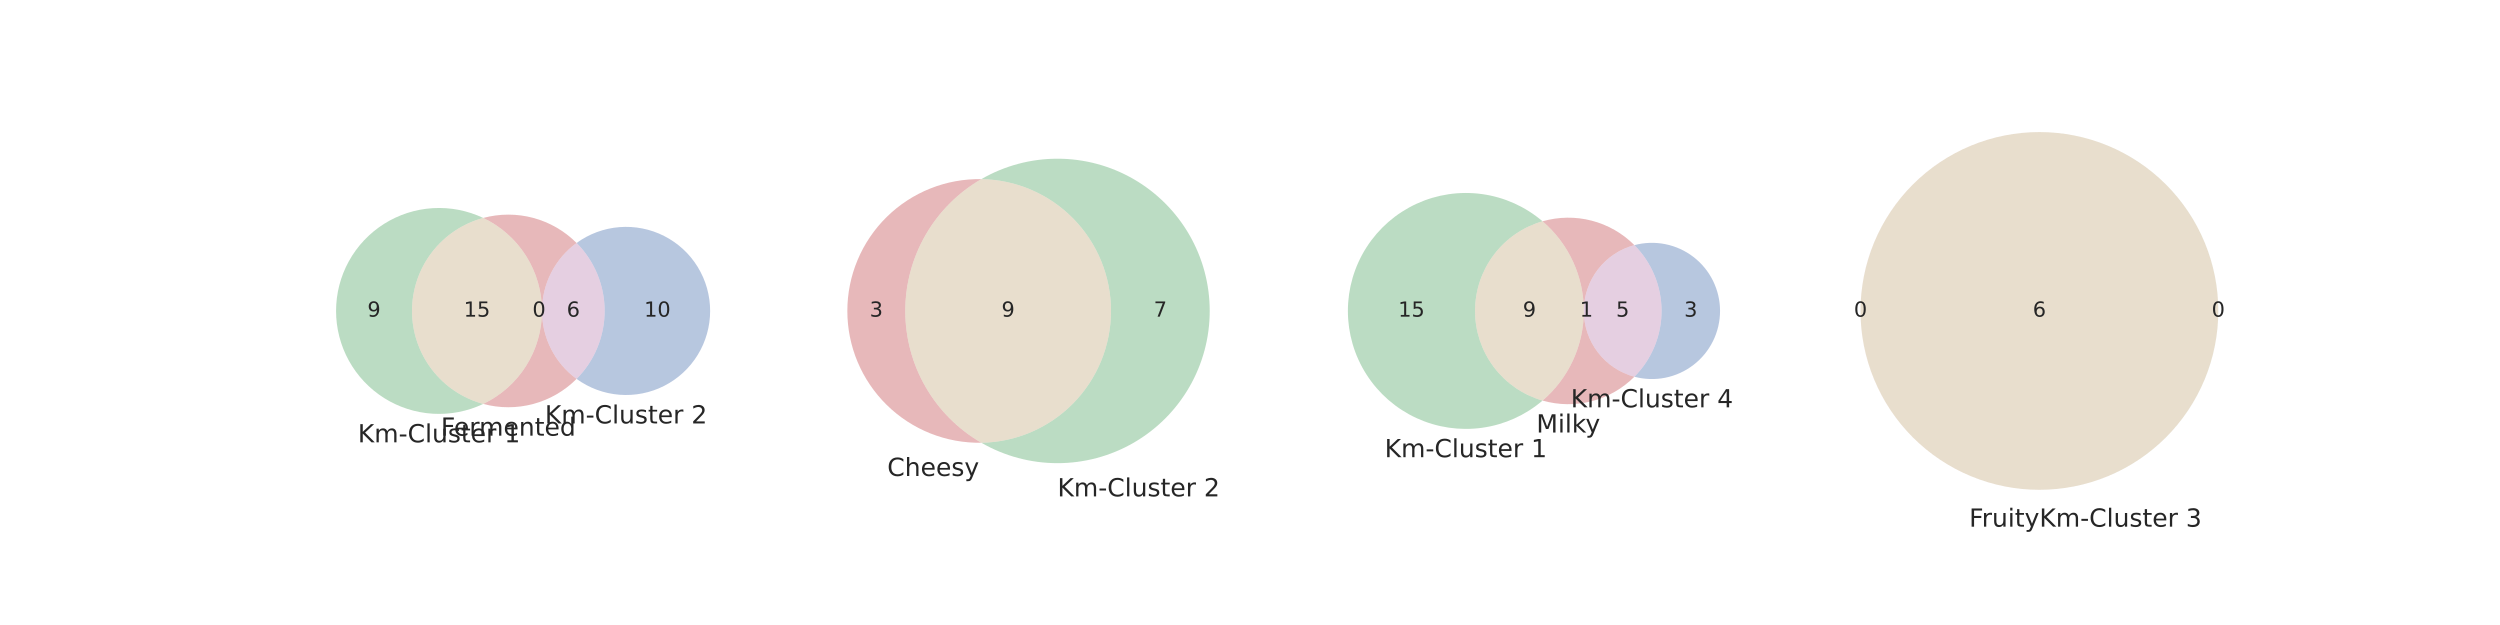
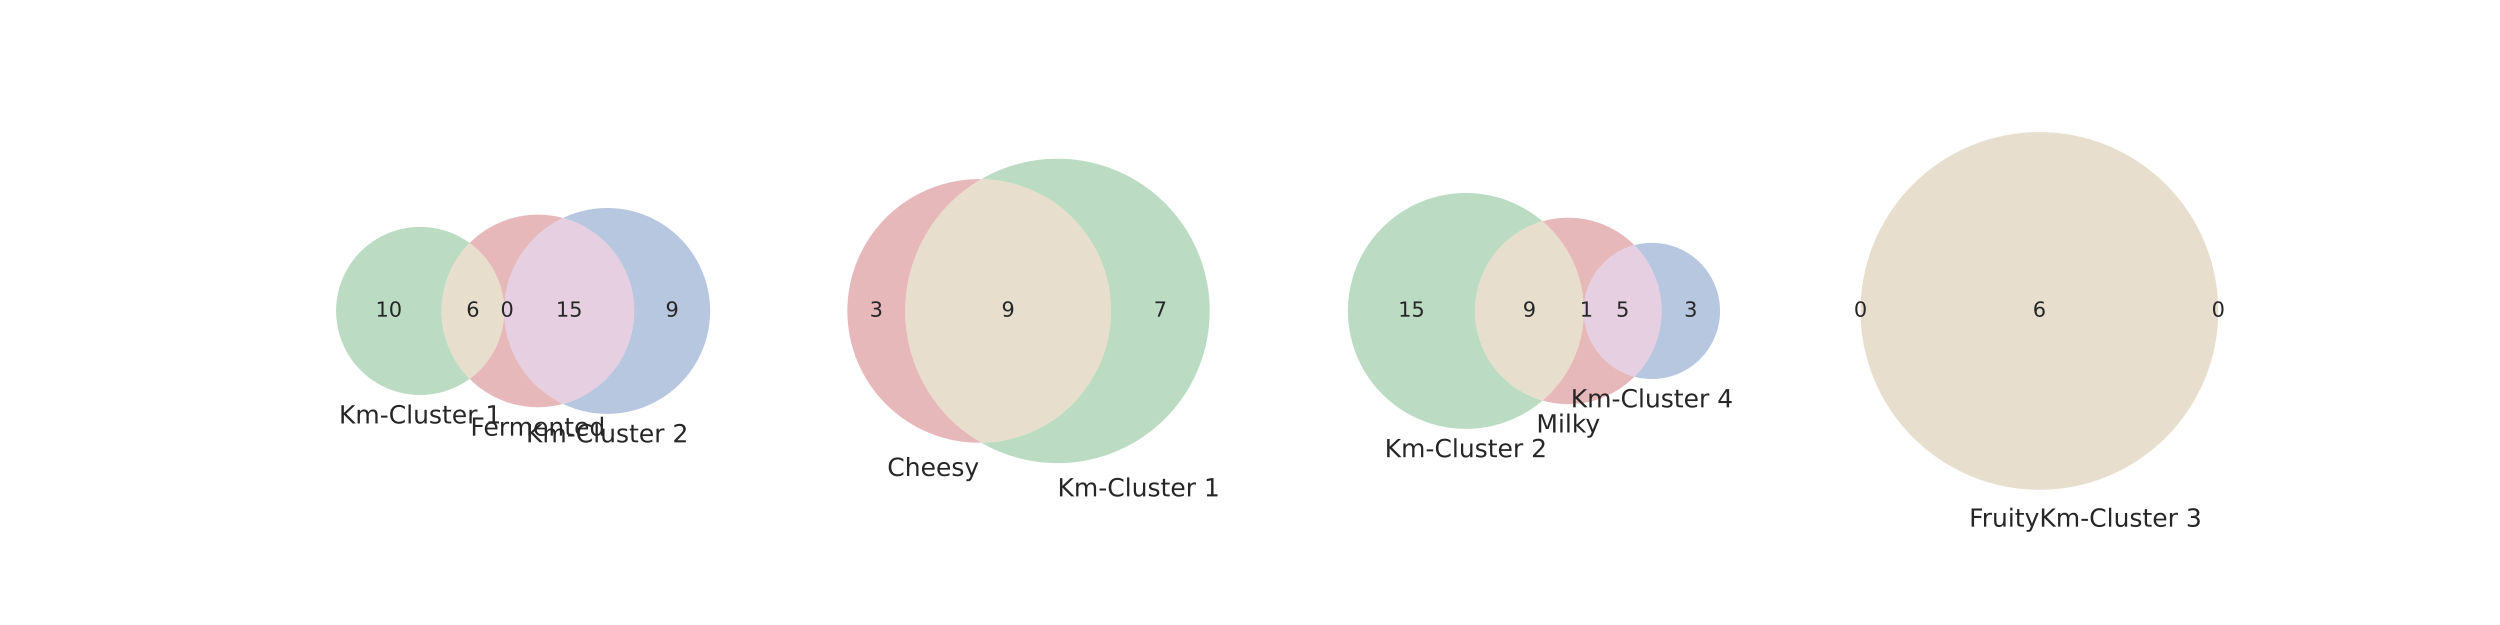
<svg xmlns="http://www.w3.org/2000/svg" xmlns:xlink="http://www.w3.org/1999/xlink" width="1440pt" height="360pt" viewBox="0 0 1440 360" version="1.1">
  <defs>
    <style type="text/css">*{stroke-linejoin: round; stroke-linecap: butt}</style>
  </defs>
  <g id="figure_1">
    <g id="patch_1">
      <path d="M 0 360  L 1440 360  L 1440 0  L 0 0  z " style="fill: #ffffff" />
    </g>
    <g id="axes_1">
      <g id="patch_2">
-         <path d="M 278.345 232.662  C 287.782 235.208 297.725 235.216 307.166 232.684  C 316.606 230.153 325.212 225.171 332.108 218.246  C 325.938 213.753 320.917 207.864 317.455 201.061  C 313.994 194.259 312.189 186.733 312.189 179.1  C 312.189 171.467 313.994 163.941 317.455 157.139  C 320.917 150.336 325.938 144.447 332.108 139.954  C 325.212 133.029 316.606 128.047 307.166 125.516  C 297.725 122.984 287.782 122.992 278.345 125.538  C 288.472 130.353 297.028 137.942 303.017 147.422  C 309.006 156.901 312.186 167.887 312.186 179.1  C 312.186 190.313 309.006 201.299 303.017 210.778  C 297.028 220.258 288.472 227.847 278.345 232.662  " clip-path="url(#p1f79f9b7d7)" style="fill: #c44e52; opacity: 0.4" />
+         <path d="M 270.5 218.246  C 277.397 225.171 286.003 230.153 295.443 232.684  C 304.883 235.216 314.827 235.208 324.263 232.662  C 314.137 227.847 305.581 220.258 299.592 210.778  C 293.602 201.299 290.423 190.313 290.423 179.1  C 290.423 167.887 293.602 156.901 299.592 147.422  C 305.581 137.942 314.137 130.353 324.263 125.538  C 314.827 122.992 304.883 122.984 295.443 125.516  C 286.003 128.047 277.397 133.029 270.5 139.954  C 276.671 144.447 281.692 150.336 285.154 157.139  C 288.615 163.941 290.42 171.467 290.42 179.1  C 290.42 186.733 288.615 194.259 285.154 201.061  C 281.692 207.864 276.671 213.753 270.5 218.246  " clip-path="url(#p2f195c9e54)" style="fill: #c44e52; opacity: 0.4" />
      </g>
      <g id="patch_3">
-         <path d="M 278.345 232.662  C 266.573 229.485 256.17 222.514 248.755 212.834  C 241.341 203.153 237.321 191.294 237.321 179.1  C 237.321 166.906 241.341 155.047 248.755 145.366  C 256.17 135.686 266.573 128.715 278.345 125.538  C 269.306 121.241 259.324 119.3 249.332 119.899  C 239.341 120.497 229.662 123.615 221.2 128.961  C 212.739 134.308 205.766 141.71 200.936 150.476  C 196.105 159.243 193.571 169.091 193.571 179.1  C 193.571 189.109 196.105 198.957 200.936 207.724  C 205.766 216.49 212.739 223.892 221.2 229.239  C 229.662 234.585 239.341 237.703 249.332 238.301  C 259.324 238.9 269.306 236.959 278.345 232.662  " clip-path="url(#p1f79f9b7d7)" style="fill: #55a868; opacity: 0.4" />
+         <path d="M 270.5 218.246  C 260.151 207.853 254.334 193.768 254.334 179.1  C 254.334 164.432 260.151 150.347 270.5 139.954  C 263.278 134.695 254.739 131.536 245.833 130.828  C 236.927 130.12 227.997 131.89 220.034 135.942  C 212.072 139.994 205.384 146.171 200.713 153.787  C 196.043 161.404 193.571 170.166 193.571 179.1  C 193.571 188.034 196.043 196.796 200.713 204.413  C 205.384 212.029 212.072 218.206 220.034 222.258  C 227.997 226.31 236.927 228.08 245.833 227.372  C 254.739 226.664 263.278 223.505 270.5 218.246  " clip-path="url(#p2f195c9e54)" style="fill: #55a868; opacity: 0.4" />
      </g>
      <g id="patch_4">
-         <path d="M 278.345 125.538  C 266.573 128.715 256.17 135.686 248.755 145.366  C 241.341 155.047 237.321 166.906 237.321 179.1  C 237.321 191.294 241.341 203.153 248.755 212.834  C 256.17 222.514 266.573 229.485 278.345 232.662  C 288.472 227.847 297.028 220.258 303.017 210.778  C 309.006 201.299 312.186 190.313 312.186 179.1  C 312.186 167.887 309.006 156.901 303.017 147.422  C 297.028 137.942 288.472 130.353 278.345 125.538  " clip-path="url(#p1f79f9b7d7)" style="fill: #c5ac82; opacity: 0.4" />
+         <path d="M 270.5 139.954  C 260.151 150.347 254.334 164.432 254.334 179.1  C 254.334 193.768 260.151 207.853 270.5 218.246  C 276.671 213.753 281.692 207.864 285.154 201.061  C 288.615 194.259 290.42 186.733 290.42 179.1  C 290.42 171.467 288.615 163.941 285.154 157.139  C 281.692 150.336 276.671 144.447 270.5 139.954  " clip-path="url(#p2f195c9e54)" style="fill: #c5ac82; opacity: 0.4" />
      </g>
      <g id="patch_5">
-         <path d="M 332.108 139.954  C 342.458 150.347 348.275 164.432 348.275 179.1  C 348.275 193.768 342.458 207.853 332.108 218.246  C 339.331 223.505 347.869 226.664 356.775 227.372  C 365.681 228.08 374.612 226.31 382.575 222.258  C 390.537 218.206 397.225 212.029 401.895 204.413  C 406.565 196.796 409.038 188.034 409.038 179.1  C 409.038 170.166 406.565 161.404 401.895 153.787  C 397.225 146.171 390.537 139.994 382.575 135.942  C 374.612 131.89 365.681 130.12 356.775 130.828  C 347.869 131.536 339.331 134.695 332.108 139.954  " clip-path="url(#p1f79f9b7d7)" style="fill: #4c72b0; opacity: 0.4" />
+         <path d="M 324.263 125.538  C 336.036 128.715 346.439 135.686 353.853 145.366  C 361.268 155.047 365.288 166.906 365.288 179.1  C 365.288 191.294 361.268 203.153 353.853 212.834  C 346.439 222.514 336.036 229.485 324.263 232.662  C 333.303 236.959 343.285 238.9 353.276 238.301  C 363.268 237.703 372.947 234.585 381.408 229.239  C 389.87 223.892 396.842 216.49 401.673 207.724  C 406.504 198.957 409.038 189.109 409.038 179.1  C 409.038 169.091 406.504 159.243 401.673 150.476  C 396.842 141.71 389.87 134.308 381.408 128.961  C 372.947 123.615 363.268 120.497 353.276 119.899  C 343.285 119.3 333.303 121.241 324.263 125.538  " clip-path="url(#p2f195c9e54)" style="fill: #4c72b0; opacity: 0.4" />
      </g>
      <g id="patch_6">
-         <path d="M 332.108 218.246  C 342.458 207.853 348.275 193.768 348.275 179.1  C 348.275 164.432 342.458 150.347 332.108 139.954  C 325.938 144.447 320.917 150.336 317.455 157.139  C 313.994 163.941 312.189 171.467 312.189 179.1  C 312.189 186.733 313.994 194.259 317.455 201.061  C 320.917 207.864 325.938 213.753 332.108 218.246  " clip-path="url(#p1f79f9b7d7)" style="fill: #be86b5; opacity: 0.4" />
+         <path d="M 324.263 232.662  C 336.036 229.485 346.439 222.514 353.853 212.834  C 361.268 203.153 365.288 191.294 365.288 179.1  C 365.288 166.906 361.268 155.047 353.853 145.366  C 346.439 135.686 336.036 128.715 324.263 125.538  C 314.137 130.353 305.581 137.942 299.592 147.422  C 293.602 156.901 290.423 167.887 290.423 179.1  C 290.423 190.313 293.602 201.299 299.592 210.778  C 305.581 220.258 314.137 227.847 324.263 232.662  " clip-path="url(#p2f195c9e54)" style="fill: #be86b5; opacity: 0.4" />
      </g>
      <g id="text_1">
-         <g style="fill: #262626" transform="translate(306.6779 182.4112)scale(0.12 -0.12)">
+         <g style="fill: #262626" transform="translate(288.2958 182.4112)scale(0.12 -0.12)">
          <defs>
            <path id="DejaVuSans-30" d="M 2034 4250  Q 1547 4250 1301 3770  Q 1056 3291 1056 2328  Q 1056 1369 1301 889  Q 1547 409 2034 409  Q 2525 409 2770 889  Q 3016 1369 3016 2328  Q 3016 3291 2770 3770  Q 2525 4250 2034 4250  z M 2034 4750  Q 2819 4750 3233 4129  Q 3647 3509 3647 2328  Q 3647 1150 3233 529  Q 2819 -91 2034 -91  Q 1250 -91 836 529  Q 422 1150 422 2328  Q 422 3509 836 4129  Q 1250 4750 2034 4750  z " transform="scale(0.015625)" />
          </defs>
          <use xlink:href="#DejaVuSans-30" />
        </g>
      </g>
      <g id="text_2">
-         <g style="fill: #262626" transform="translate(211.6283 182.4112)scale(0.12 -0.12)">
+         <g style="fill: #262626" transform="translate(216.3173 182.4112)scale(0.12 -0.12)">
+           <defs>
+             <path id="DejaVuSans-31" d="M 794 531  L 1825 531  L 1825 4091  L 703 3866  L 703 4441  L 1819 4666  L 2450 4666  L 2450 531  L 3481 531  L 3481 0  L 794 0  L 794 531  z " transform="scale(0.015625)" />
+           </defs>
+           <use xlink:href="#DejaVuSans-31" />
+           <use xlink:href="#DejaVuSans-30" x="63.623" />
+         </g>
+       </g>
+       <g id="text_3">
+         <g style="fill: #262626" transform="translate(268.5592 182.4112)scale(0.12 -0.12)">
+           <defs>
+             <path id="DejaVuSans-36" d="M 2113 2584  Q 1688 2584 1439 2293  Q 1191 2003 1191 1497  Q 1191 994 1439 701  Q 1688 409 2113 409  Q 2538 409 2786 701  Q 3034 994 3034 1497  Q 3034 2003 2786 2293  Q 2538 2584 2113 2584  z M 3366 4563  L 3366 3988  Q 3128 4100 2886 4159  Q 2644 4219 2406 4219  Q 1781 4219 1451 3797  Q 1122 3375 1075 2522  Q 1259 2794 1537 2939  Q 1816 3084 2150 3084  Q 2853 3084 3261 2657  Q 3669 2231 3669 1497  Q 3669 778 3244 343  Q 2819 -91 2113 -91  Q 1303 -91 875 529  Q 447 1150 447 2328  Q 447 3434 972 4092  Q 1497 4750 2381 4750  Q 2619 4750 2861 4703  Q 3103 4656 3366 4563  z " transform="scale(0.015625)" />
+           </defs>
+           <use xlink:href="#DejaVuSans-36" />
+         </g>
+       </g>
+       <g id="text_4">
+         <g style="fill: #262626" transform="translate(383.3454 182.4112)scale(0.12 -0.12)">
          <defs>
            <path id="DejaVuSans-39" d="M 703 97  L 703 672  Q 941 559 1184 500  Q 1428 441 1663 441  Q 2288 441 2617 861  Q 2947 1281 2994 2138  Q 2813 1869 2534 1725  Q 2256 1581 1919 1581  Q 1219 1581 811 2004  Q 403 2428 403 3163  Q 403 3881 828 4315  Q 1253 4750 1959 4750  Q 2769 4750 3195 4129  Q 3622 3509 3622 2328  Q 3622 1225 3098 567  Q 2575 -91 1691 -91  Q 1453 -91 1209 -44  Q 966 3 703 97  z M 1959 2075  Q 2384 2075 2632 2365  Q 2881 2656 2881 3163  Q 2881 3666 2632 3958  Q 2384 4250 1959 4250  Q 1534 4250 1286 3958  Q 1038 3666 1038 3163  Q 1038 2656 1286 2365  Q 1534 2075 1959 2075  z " transform="scale(0.015625)" />
          </defs>
          <use xlink:href="#DejaVuSans-39" />
        </g>
      </g>
-       <g id="text_3">
-         <g style="fill: #262626" transform="translate(267.1184 182.4112)scale(0.12 -0.12)">
-           <defs>
-             <path id="DejaVuSans-31" d="M 794 531  L 1825 531  L 1825 4091  L 703 3866  L 703 4441  L 1819 4666  L 2450 4666  L 2450 531  L 3481 531  L 3481 0  L 794 0  L 794 531  z " transform="scale(0.015625)" />
+       <g id="text_5">
+         <g style="fill: #262626" transform="translate(320.2203 182.4112)scale(0.12 -0.12)">
+           <defs>
            <path id="DejaVuSans-35" d="M 691 4666  L 3169 4666  L 3169 4134  L 1269 4134  L 1269 2991  Q 1406 3038 1543 3061  Q 1681 3084 1819 3084  Q 2600 3084 3056 2656  Q 3513 2228 3513 1497  Q 3513 744 3044 326  Q 2575 -91 1722 -91  Q 1428 -91 1123 -41  Q 819 9 494 109  L 494 744  Q 775 591 1075 516  Q 1375 441 1709 441  Q 2250 441 2565 725  Q 2881 1009 2881 1497  Q 2881 1984 2565 2268  Q 2250 2553 1709 2553  Q 1456 2553 1204 2497  Q 953 2441 691 2322  L 691 4666  z " transform="scale(0.015625)" />
          </defs>
          <use xlink:href="#DejaVuSans-31" />
          <use xlink:href="#DejaVuSans-35" x="63.623" />
        </g>
      </g>
-       <g id="text_4">
-         <g style="fill: #262626" transform="translate(371.0214 182.4112)scale(0.12 -0.12)">
-           <use xlink:href="#DejaVuSans-31" />
-           <use xlink:href="#DejaVuSans-30" x="63.623" />
-         </g>
-       </g>
-       <g id="text_5">
-         <g style="fill: #262626" transform="translate(326.4145 182.4112)scale(0.12 -0.12)">
-           <defs>
-             <path id="DejaVuSans-36" d="M 2113 2584  Q 1688 2584 1439 2293  Q 1191 2003 1191 1497  Q 1191 994 1439 701  Q 1688 409 2113 409  Q 2538 409 2786 701  Q 3034 994 3034 1497  Q 3034 2003 2786 2293  Q 2538 2584 2113 2584  z M 3366 4563  L 3366 3988  Q 3128 4100 2886 4159  Q 2644 4219 2406 4219  Q 1781 4219 1451 3797  Q 1122 3375 1075 2522  Q 1259 2794 1537 2939  Q 1816 3084 2150 3084  Q 2853 3084 3261 2657  Q 3669 2231 3669 1497  Q 3669 778 3244 343  Q 2819 -91 2113 -91  Q 1303 -91 875 529  Q 447 1150 447 2328  Q 447 3434 972 4092  Q 1497 4750 2381 4750  Q 2619 4750 2861 4703  Q 3103 4656 3366 4563  z " transform="scale(0.015625)" />
-           </defs>
-           <use xlink:href="#DejaVuSans-36" />
-         </g>
-       </g>
      <g id="text_6">
-         <g style="fill: #262626" transform="translate(253.9584 250.9592)scale(0.144 -0.144)">
+         <g style="fill: #262626" transform="translate(270.9713 250.9592)scale(0.144 -0.144)">
          <defs>
            <path id="DejaVuSans-46" d="M 628 4666  L 3309 4666  L 3309 4134  L 1259 4134  L 1259 2759  L 3109 2759  L 3109 2228  L 1259 2228  L 1259 0  L 628 0  L 628 4666  z " transform="scale(0.015625)" />
            <path id="DejaVuSans-65" d="M 3597 1894  L 3597 1613  L 953 1613  Q 991 1019 1311 708  Q 1631 397 2203 397  Q 2534 397 2845 478  Q 3156 559 3463 722  L 3463 178  Q 3153 47 2828 -22  Q 2503 -91 2169 -91  Q 1331 -91 842 396  Q 353 884 353 1716  Q 353 2575 817 3079  Q 1281 3584 2069 3584  Q 2775 3584 3186 3129  Q 3597 2675 3597 1894  z M 3022 2063  Q 3016 2534 2758 2815  Q 2500 3097 2075 3097  Q 1594 3097 1305 2825  Q 1016 2553 972 2059  L 3022 2063  z " transform="scale(0.015625)" />
            <path id="DejaVuSans-72" d="M 2631 2963  Q 2534 3019 2420 3045  Q 2306 3072 2169 3072  Q 1681 3072 1420 2755  Q 1159 2438 1159 1844  L 1159 0  L 581 0  L 581 3500  L 1159 3500  L 1159 2956  Q 1341 3275 1631 3429  Q 1922 3584 2338 3584  Q 2397 3584 2469 3576  Q 2541 3569 2628 3553  L 2631 2963  z " transform="scale(0.015625)" />
            <path id="DejaVuSans-6d" d="M 3328 2828  Q 3544 3216 3844 3400  Q 4144 3584 4550 3584  Q 5097 3584 5394 3201  Q 5691 2819 5691 2113  L 5691 0  L 5113 0  L 5113 2094  Q 5113 2597 4934 2840  Q 4756 3084 4391 3084  Q 3944 3084 3684 2787  Q 3425 2491 3425 1978  L 3425 0  L 2847 0  L 2847 2094  Q 2847 2600 2669 2842  Q 2491 3084 2119 3084  Q 1678 3084 1418 2786  Q 1159 2488 1159 1978  L 1159 0  L 581 0  L 581 3500  L 1159 3500  L 1159 2956  Q 1356 3278 1631 3431  Q 1906 3584 2284 3584  Q 2666 3584 2933 3390  Q 3200 3197 3328 2828  z " transform="scale(0.015625)" />
            <path id="DejaVuSans-6e" d="M 3513 2113  L 3513 0  L 2938 0  L 2938 2094  Q 2938 2591 2744 2837  Q 2550 3084 2163 3084  Q 1697 3084 1428 2787  Q 1159 2491 1159 1978  L 1159 0  L 581 0  L 581 3500  L 1159 3500  L 1159 2956  Q 1366 3272 1645 3428  Q 1925 3584 2291 3584  Q 2894 3584 3203 3211  Q 3513 2838 3513 2113  z " transform="scale(0.015625)" />
            <path id="DejaVuSans-74" d="M 1172 4494  L 1172 3500  L 2356 3500  L 2356 3053  L 1172 3053  L 1172 1153  Q 1172 725 1289 603  Q 1406 481 1766 481  L 2356 481  L 2356 0  L 1766 0  Q 1100 0 847 248  Q 594 497 594 1153  L 594 3053  L 172 3053  L 172 3500  L 594 3500  L 594 4494  L 1172 4494  z " transform="scale(0.015625)" />
            <path id="DejaVuSans-64" d="M 2906 2969  L 2906 4863  L 3481 4863  L 3481 0  L 2906 0  L 2906 525  Q 2725 213 2448 61  Q 2172 -91 1784 -91  Q 1150 -91 751 415  Q 353 922 353 1747  Q 353 2572 751 3078  Q 1150 3584 1784 3584  Q 2172 3584 2448 3432  Q 2725 3281 2906 2969  z M 947 1747  Q 947 1113 1208 752  Q 1469 391 1925 391  Q 2381 391 2643 752  Q 2906 1113 2906 1747  Q 2906 2381 2643 2742  Q 2381 3103 1925 3103  Q 1469 3103 1208 2742  Q 947 2381 947 1747  z " transform="scale(0.015625)" />
          </defs>
          <use xlink:href="#DejaVuSans-46" />
          <use xlink:href="#DejaVuSans-65" x="52.02" />
          <use xlink:href="#DejaVuSans-72" x="113.543" />
          <use xlink:href="#DejaVuSans-6d" x="152.906" />
          <use xlink:href="#DejaVuSans-65" x="250.318" />
          <use xlink:href="#DejaVuSans-6e" x="311.842" />
          <use xlink:href="#DejaVuSans-74" x="375.221" />
          <use xlink:href="#DejaVuSans-65" x="414.43" />
          <use xlink:href="#DejaVuSans-64" x="475.953" />
        </g>
      </g>
      <g id="text_7">
-         <g style="fill: #262626" transform="translate(206.1224 254.7897)scale(0.144 -0.144)">
+         <g style="fill: #262626" transform="translate(195.2393 243.9065)scale(0.144 -0.144)">
          <defs>
            <path id="DejaVuSans-4b" d="M 628 4666  L 1259 4666  L 1259 2694  L 3353 4666  L 4166 4666  L 1850 2491  L 4331 0  L 3500 0  L 1259 2247  L 1259 0  L 628 0  L 628 4666  z " transform="scale(0.015625)" />
            <path id="DejaVuSans-2d" d="M 313 2009  L 1997 2009  L 1997 1497  L 313 1497  L 313 2009  z " transform="scale(0.015625)" />
            <path id="DejaVuSans-43" d="M 4122 4306  L 4122 3641  Q 3803 3938 3442 4084  Q 3081 4231 2675 4231  Q 1875 4231 1450 3742  Q 1025 3253 1025 2328  Q 1025 1406 1450 917  Q 1875 428 2675 428  Q 3081 428 3442 575  Q 3803 722 4122 1019  L 4122 359  Q 3791 134 3420 21  Q 3050 -91 2638 -91  Q 1578 -91 968 557  Q 359 1206 359 2328  Q 359 3453 968 4101  Q 1578 4750 2638 4750  Q 3056 4750 3426 4639  Q 3797 4528 4122 4306  z " transform="scale(0.015625)" />
            <path id="DejaVuSans-6c" d="M 603 4863  L 1178 4863  L 1178 0  L 603 0  L 603 4863  z " transform="scale(0.015625)" />
            <path id="DejaVuSans-75" d="M 544 1381  L 544 3500  L 1119 3500  L 1119 1403  Q 1119 906 1312 657  Q 1506 409 1894 409  Q 2359 409 2629 706  Q 2900 1003 2900 1516  L 2900 3500  L 3475 3500  L 3475 0  L 2900 0  L 2900 538  Q 2691 219 2414 64  Q 2138 -91 1772 -91  Q 1169 -91 856 284  Q 544 659 544 1381  z M 1991 3584  L 1991 3584  z " transform="scale(0.015625)" />
            <path id="DejaVuSans-73" d="M 2834 3397  L 2834 2853  Q 2591 2978 2328 3040  Q 2066 3103 1784 3103  Q 1356 3103 1142 2972  Q 928 2841 928 2578  Q 928 2378 1081 2264  Q 1234 2150 1697 2047  L 1894 2003  Q 2506 1872 2764 1633  Q 3022 1394 3022 966  Q 3022 478 2636 193  Q 2250 -91 1575 -91  Q 1294 -91 989 -36  Q 684 19 347 128  L 347 722  Q 666 556 975 473  Q 1284 391 1588 391  Q 1994 391 2212 530  Q 2431 669 2431 922  Q 2431 1156 2273 1281  Q 2116 1406 1581 1522  L 1381 1569  Q 847 1681 609 1914  Q 372 2147 372 2553  Q 372 3047 722 3315  Q 1072 3584 1716 3584  Q 2034 3584 2315 3537  Q 2597 3491 2834 3397  z " transform="scale(0.015625)" />
            <path id="DejaVuSans-20" transform="scale(0.015625)" />
          </defs>
          <use xlink:href="#DejaVuSans-4b" />
          <use xlink:href="#DejaVuSans-6d" x="65.576" />
          <use xlink:href="#DejaVuSans-2d" x="162.988" />
          <use xlink:href="#DejaVuSans-43" x="199.072" />
          <use xlink:href="#DejaVuSans-6c" x="268.896" />
          <use xlink:href="#DejaVuSans-75" x="296.68" />
          <use xlink:href="#DejaVuSans-73" x="360.059" />
          <use xlink:href="#DejaVuSans-74" x="412.158" />
          <use xlink:href="#DejaVuSans-65" x="451.367" />
          <use xlink:href="#DejaVuSans-72" x="512.891" />
          <use xlink:href="#DejaVuSans-20" x="554.004" />
          <use xlink:href="#DejaVuSans-31" x="585.791" />
        </g>
      </g>
      <g id="text_8">
-         <g style="fill: #262626" transform="translate(313.8572 243.9065)scale(0.144 -0.144)">
+         <g style="fill: #262626" transform="translate(302.974 254.7897)scale(0.144 -0.144)">
          <defs>
            <path id="DejaVuSans-32" d="M 1228 531  L 3431 531  L 3431 0  L 469 0  L 469 531  Q 828 903 1448 1529  Q 2069 2156 2228 2338  Q 2531 2678 2651 2914  Q 2772 3150 2772 3378  Q 2772 3750 2511 3984  Q 2250 4219 1831 4219  Q 1534 4219 1204 4116  Q 875 4013 500 3803  L 500 4441  Q 881 4594 1212 4672  Q 1544 4750 1819 4750  Q 2544 4750 2975 4387  Q 3406 4025 3406 3419  Q 3406 3131 3298 2873  Q 3191 2616 2906 2266  Q 2828 2175 2409 1742  Q 1991 1309 1228 531  z " transform="scale(0.015625)" />
          </defs>
          <use xlink:href="#DejaVuSans-4b" />
          <use xlink:href="#DejaVuSans-6d" x="65.576" />
          <use xlink:href="#DejaVuSans-2d" x="162.988" />
          <use xlink:href="#DejaVuSans-43" x="199.072" />
          <use xlink:href="#DejaVuSans-6c" x="268.896" />
          <use xlink:href="#DejaVuSans-75" x="296.68" />
          <use xlink:href="#DejaVuSans-73" x="360.059" />
          <use xlink:href="#DejaVuSans-74" x="412.158" />
          <use xlink:href="#DejaVuSans-65" x="451.367" />
          <use xlink:href="#DejaVuSans-72" x="512.891" />
          <use xlink:href="#DejaVuSans-20" x="554.004" />
          <use xlink:href="#DejaVuSans-32" x="585.791" />
        </g>
      </g>
    </g>
    <g id="axes_2">
      <g id="patch_7">
-         <path d="M 565.258 255.027  C 551.934 247.33 540.868 236.26 533.176 222.933  C 525.484 209.607 521.434 194.487 521.434 179.1  C 521.434 163.713 525.484 148.593 533.176 135.267  C 540.868 121.94 551.934 110.87 565.258 103.173  C 555.182 103.007 545.173 104.848 535.815 108.589  C 526.458 112.329 517.938 117.896 510.753 124.963  C 503.569 132.029 497.863 140.456 493.968 149.751  C 490.073 159.045 488.067 169.022 488.067 179.1  C 488.067 189.178 490.073 199.155 493.968 208.449  C 497.863 217.744 503.569 226.171 510.753 233.237  C 517.938 240.304 526.458 245.871 535.815 249.611  C 545.173 253.352 555.182 255.193 565.258 255.027  " clip-path="url(#p13bd90f911)" style="fill: #c44e52; opacity: 0.4" />
+         <path d="M 565.258 255.027  C 551.934 247.33 540.868 236.26 533.176 222.933  C 525.484 209.607 521.434 194.487 521.434 179.1  C 521.434 163.713 525.484 148.593 533.176 135.267  C 540.868 121.94 551.934 110.87 565.258 103.173  C 555.182 103.007 545.173 104.848 535.815 108.589  C 526.458 112.329 517.938 117.896 510.753 124.963  C 503.569 132.029 497.863 140.456 493.968 149.751  C 490.073 159.045 488.067 169.022 488.067 179.1  C 488.067 189.178 490.073 199.155 493.968 208.449  C 497.863 217.744 503.569 226.171 510.753 233.237  C 517.938 240.304 526.458 245.871 535.815 249.611  C 545.173 253.352 555.182 255.193 565.258 255.027  " clip-path="url(#pda6de02808)" style="fill: #c44e52; opacity: 0.4" />
      </g>
      <g id="patch_8">
-         <path d="M 565.258 103.173  C 585.171 103.502 604.176 111.652 618.141 125.85  C 632.106 140.048 639.941 159.185 639.941 179.1  C 639.941 199.015 632.106 218.152 618.141 232.35  C 604.176 246.548 585.171 254.698 565.258 255.027  C 578.587 262.726 593.71 266.782 609.103 266.785  C 624.495 266.787 639.621 262.737 652.952 255.042  C 666.283 247.348 677.356 236.277 685.053 222.947  C 692.75 209.617 696.803 194.492 696.803 179.1  C 696.803 163.708 692.75 148.583 685.053 135.253  C 677.356 121.923 666.283 110.852 652.952 103.158  C 639.621 95.463 624.495 91.413 609.103 91.415  C 593.71 91.418 578.587 95.474 565.258 103.173  " clip-path="url(#p13bd90f911)" style="fill: #55a868; opacity: 0.4" />
+         <path d="M 565.258 103.173  C 585.171 103.502 604.176 111.652 618.141 125.85  C 632.106 140.048 639.941 159.185 639.941 179.1  C 639.941 199.015 632.106 218.152 618.141 232.35  C 604.176 246.548 585.171 254.698 565.258 255.027  C 578.587 262.726 593.71 266.782 609.103 266.785  C 624.495 266.787 639.621 262.737 652.952 255.042  C 666.283 247.348 677.356 236.277 685.053 222.947  C 692.75 209.617 696.803 194.492 696.803 179.1  C 696.803 163.708 692.75 148.583 685.053 135.253  C 677.356 121.923 666.283 110.852 652.952 103.158  C 639.621 95.463 624.495 91.413 609.103 91.415  C 593.71 91.418 578.587 95.474 565.258 103.173  " clip-path="url(#pda6de02808)" style="fill: #55a868; opacity: 0.4" />
      </g>
      <g id="patch_9">
-         <path d="M 565.258 255.027  C 585.171 254.698 604.176 246.548 618.141 232.35  C 632.106 218.152 639.941 199.015 639.941 179.1  C 639.941 159.185 632.106 140.048 618.141 125.85  C 604.176 111.652 585.171 103.502 565.258 103.173  C 551.934 110.87 540.868 121.94 533.176 135.267  C 525.484 148.593 521.434 163.713 521.434 179.1  C 521.434 194.487 525.484 209.607 533.176 222.933  C 540.868 236.26 551.934 247.33 565.258 255.027  " clip-path="url(#p13bd90f911)" style="fill: #c5ac82; opacity: 0.4" />
+         <path d="M 565.258 255.027  C 585.171 254.698 604.176 246.548 618.141 232.35  C 632.106 218.152 639.941 199.015 639.941 179.1  C 639.941 159.185 632.106 140.048 618.141 125.85  C 604.176 111.652 585.171 103.502 565.258 103.173  C 551.934 110.87 540.868 121.94 533.176 135.267  C 525.484 148.593 521.434 163.713 521.434 179.1  C 521.434 194.487 525.484 209.607 533.176 222.933  C 540.868 236.26 551.934 247.33 565.258 255.027  " clip-path="url(#pda6de02808)" style="fill: #c5ac82; opacity: 0.4" />
      </g>
      <g id="text_9">
        <g style="fill: #262626" transform="translate(500.9328 182.4112)scale(0.12 -0.12)">
          <defs>
            <path id="DejaVuSans-33" d="M 2597 2516  Q 3050 2419 3304 2112  Q 3559 1806 3559 1356  Q 3559 666 3084 287  Q 2609 -91 1734 -91  Q 1441 -91 1130 -33  Q 819 25 488 141  L 488 750  Q 750 597 1062 519  Q 1375 441 1716 441  Q 2309 441 2620 675  Q 2931 909 2931 1356  Q 2931 1769 2642 2001  Q 2353 2234 1838 2234  L 1294 2234  L 1294 2753  L 1863 2753  Q 2328 2753 2575 2939  Q 2822 3125 2822 3475  Q 2822 3834 2567 4026  Q 2313 4219 1838 4219  Q 1578 4219 1281 4162  Q 984 4106 628 3988  L 628 4550  Q 988 4650 1302 4700  Q 1616 4750 1894 4750  Q 2613 4750 3031 4423  Q 3450 4097 3450 3541  Q 3450 3153 3228 2886  Q 3006 2619 2597 2516  z " transform="scale(0.015625)" />
          </defs>
          <use xlink:href="#DejaVuSans-33" />
        </g>
      </g>
      <g id="text_10">
        <g style="fill: #262626" transform="translate(664.5543 182.4112)scale(0.12 -0.12)">
          <defs>
            <path id="DejaVuSans-37" d="M 525 4666  L 3525 4666  L 3525 4397  L 1831 0  L 1172 0  L 2766 4134  L 525 4134  L 525 4666  z " transform="scale(0.015625)" />
          </defs>
          <use xlink:href="#DejaVuSans-37" />
        </g>
      </g>
      <g id="text_11">
        <g style="fill: #262626" transform="translate(576.8698 182.4112)scale(0.12 -0.12)">
          <use xlink:href="#DejaVuSans-39" />
        </g>
      </g>
      <g id="text_12">
        <g style="fill: #262626" transform="translate(511.0769 274.1599)scale(0.144 -0.144)">
          <defs>
            <path id="DejaVuSans-68" d="M 3513 2113  L 3513 0  L 2938 0  L 2938 2094  Q 2938 2591 2744 2837  Q 2550 3084 2163 3084  Q 1697 3084 1428 2787  Q 1159 2491 1159 1978  L 1159 0  L 581 0  L 581 4863  L 1159 4863  L 1159 2956  Q 1366 3272 1645 3428  Q 1925 3584 2291 3584  Q 2894 3584 3203 3211  Q 3513 2838 3513 2113  z " transform="scale(0.015625)" />
            <path id="DejaVuSans-79" d="M 2059 -325  Q 1816 -950 1584 -1140  Q 1353 -1331 966 -1331  L 506 -1331  L 506 -850  L 844 -850  Q 1081 -850 1212 -737  Q 1344 -625 1503 -206  L 1606 56  L 191 3500  L 800 3500  L 1894 763  L 2988 3500  L 3597 3500  L 2059 -325  z " transform="scale(0.015625)" />
          </defs>
          <use xlink:href="#DejaVuSans-43" />
          <use xlink:href="#DejaVuSans-68" x="69.824" />
          <use xlink:href="#DejaVuSans-65" x="133.203" />
          <use xlink:href="#DejaVuSans-65" x="194.727" />
          <use xlink:href="#DejaVuSans-73" x="256.25" />
          <use xlink:href="#DejaVuSans-79" x="308.35" />
        </g>
      </g>
      <g id="text_13">
        <g style="fill: #262626" transform="translate(609.1185 285.9074)scale(0.144 -0.144)">
          <use xlink:href="#DejaVuSans-4b" />
          <use xlink:href="#DejaVuSans-6d" x="65.576" />
          <use xlink:href="#DejaVuSans-2d" x="162.988" />
          <use xlink:href="#DejaVuSans-43" x="199.072" />
          <use xlink:href="#DejaVuSans-6c" x="268.896" />
          <use xlink:href="#DejaVuSans-75" x="296.68" />
          <use xlink:href="#DejaVuSans-73" x="360.059" />
          <use xlink:href="#DejaVuSans-74" x="412.158" />
          <use xlink:href="#DejaVuSans-65" x="451.367" />
          <use xlink:href="#DejaVuSans-72" x="512.891" />
          <use xlink:href="#DejaVuSans-20" x="554.004" />
-           <use xlink:href="#DejaVuSans-32" x="585.791" />
+           <use xlink:href="#DejaVuSans-31" x="585.791" />
        </g>
      </g>
    </g>
    <g id="axes_3">
      <g id="patch_10">
-         <path d="M 888.508 230.73  C 897.746 233.384 907.529 233.511 916.833 231.097  C 926.136 228.683 934.624 223.816 941.406 217.006  C 933.056 214.778 925.671 209.853 920.406 203  C 915.141 196.147 912.286 187.742 912.286 179.1  C 912.286 170.458 915.141 162.053 920.406 155.2  C 925.671 148.347 933.056 143.422 941.406 141.194  C 934.624 134.384 926.136 129.517 916.833 127.103  C 907.529 124.689 897.746 124.816 888.508 127.47  C 895.964 133.848 901.95 141.767 906.054 150.679  C 910.157 159.592 912.283 169.288 912.283 179.1  C 912.283 188.912 910.157 198.608 906.054 207.521  C 901.95 216.433 895.964 224.352 888.508 230.73  " clip-path="url(#p494ae76bfb)" style="fill: #c44e52; opacity: 0.4" />
+         <path d="M 888.508 230.73  C 897.746 233.384 907.529 233.511 916.833 231.097  C 926.136 228.683 934.624 223.816 941.406 217.006  C 933.056 214.778 925.671 209.853 920.406 203  C 915.141 196.147 912.286 187.742 912.286 179.1  C 912.286 170.458 915.141 162.053 920.406 155.2  C 925.671 148.347 933.056 143.422 941.406 141.194  C 934.624 134.384 926.136 129.517 916.833 127.103  C 907.529 124.689 897.746 124.816 888.508 127.47  C 895.964 133.848 901.95 141.767 906.054 150.679  C 910.157 159.592 912.283 169.288 912.283 179.1  C 912.283 188.912 910.157 198.608 906.054 207.521  C 901.95 216.433 895.964 224.352 888.508 230.73  " clip-path="url(#pdb8434a83c)" style="fill: #c44e52; opacity: 0.4" />
      </g>
      <g id="patch_11">
-         <path d="M 888.508 230.73  C 877.303 227.511 867.445 220.73 860.431 211.418  C 853.418 202.106 849.622 190.758 849.622 179.1  C 849.622 167.442 853.418 156.094 860.431 146.782  C 867.445 137.47 877.303 130.689 888.508 127.47  C 878.639 119.025 866.552 113.585 853.687 111.797  C 840.822 110.009 827.71 111.947 815.912 117.379  C 804.114 122.812 794.118 131.515 787.113 142.453  C 780.108 153.391 776.383 166.111 776.383 179.1  C 776.383 192.089 780.108 204.809 787.113 215.747  C 794.118 226.685 804.114 235.388 815.912 240.821  C 827.71 246.253 840.822 248.191 853.687 246.403  C 866.552 244.615 878.639 239.175 888.508 230.73  " clip-path="url(#p494ae76bfb)" style="fill: #55a868; opacity: 0.4" />
+         <path d="M 888.508 230.73  C 877.303 227.511 867.445 220.73 860.431 211.418  C 853.418 202.106 849.622 190.758 849.622 179.1  C 849.622 167.442 853.418 156.094 860.431 146.782  C 867.445 137.47 877.303 130.689 888.508 127.47  C 878.639 119.025 866.552 113.585 853.687 111.797  C 840.822 110.009 827.71 111.947 815.912 117.379  C 804.114 122.812 794.118 131.515 787.113 142.453  C 780.108 153.391 776.383 166.111 776.383 179.1  C 776.383 192.089 780.108 204.809 787.113 215.747  C 794.118 226.685 804.114 235.388 815.912 240.821  C 827.71 246.253 840.822 248.191 853.687 246.403  C 866.552 244.615 878.639 239.175 888.508 230.73  " clip-path="url(#pdb8434a83c)" style="fill: #55a868; opacity: 0.4" />
      </g>
      <g id="patch_12">
-         <path d="M 888.508 127.47  C 877.303 130.689 867.445 137.47 860.431 146.782  C 853.418 156.094 849.622 167.442 849.622 179.1  C 849.622 190.758 853.418 202.106 860.431 211.418  C 867.445 220.73 877.303 227.511 888.508 230.73  C 895.964 224.352 901.95 216.433 906.054 207.521  C 910.157 198.608 912.283 188.912 912.283 179.1  C 912.283 169.288 910.157 159.592 906.054 150.679  C 901.95 141.767 895.964 133.848 888.508 127.47  " clip-path="url(#p494ae76bfb)" style="fill: #c5ac82; opacity: 0.4" />
+         <path d="M 888.508 127.47  C 877.303 130.689 867.445 137.47 860.431 146.782  C 853.418 156.094 849.622 167.442 849.622 179.1  C 849.622 190.758 853.418 202.106 860.431 211.418  C 867.445 220.73 877.303 227.511 888.508 230.73  C 895.964 224.352 901.95 216.433 906.054 207.521  C 910.157 198.608 912.283 188.912 912.283 179.1  C 912.283 169.288 910.157 159.592 906.054 150.679  C 901.95 141.767 895.964 133.848 888.508 127.47  " clip-path="url(#pdb8434a83c)" style="fill: #c5ac82; opacity: 0.4" />
      </g>
      <g id="patch_13">
-         <path d="M 941.406 141.194  C 951.428 151.258 957.06 164.897 957.06 179.1  C 957.06 193.303 951.428 206.942 941.406 217.006  C 947.216 218.555 953.306 218.749 959.203 217.57  C 965.1 216.392 970.647 213.874 975.416 210.21  C 980.185 206.547 984.048 201.835 986.706 196.441  C 989.364 191.047 990.747 185.113 990.747 179.1  C 990.747 173.087 989.364 167.153 986.706 161.759  C 984.048 156.365 980.185 151.653 975.416 147.99  C 970.647 144.326 965.1 141.808 959.203 140.63  C 953.306 139.451 947.216 139.645 941.406 141.194  " clip-path="url(#p494ae76bfb)" style="fill: #4c72b0; opacity: 0.4" />
+         <path d="M 941.406 141.194  C 951.428 151.258 957.06 164.897 957.06 179.1  C 957.06 193.303 951.428 206.942 941.406 217.006  C 947.216 218.555 953.306 218.749 959.203 217.57  C 965.1 216.392 970.647 213.874 975.416 210.21  C 980.185 206.547 984.048 201.835 986.706 196.441  C 989.364 191.047 990.747 185.113 990.747 179.1  C 990.747 173.087 989.364 167.153 986.706 161.759  C 984.048 156.365 980.185 151.653 975.416 147.99  C 970.647 144.326 965.1 141.808 959.203 140.63  C 953.306 139.451 947.216 139.645 941.406 141.194  " clip-path="url(#pdb8434a83c)" style="fill: #4c72b0; opacity: 0.4" />
      </g>
      <g id="patch_14">
-         <path d="M 941.406 217.006  C 951.428 206.942 957.06 193.303 957.06 179.1  C 957.06 164.897 951.428 151.258 941.406 141.194  C 933.056 143.422 925.671 148.347 920.406 155.2  C 915.141 162.053 912.286 170.458 912.286 179.1  C 912.286 187.742 915.141 196.147 920.406 203  C 925.671 209.853 933.056 214.778 941.406 217.006  " clip-path="url(#p494ae76bfb)" style="fill: #be86b5; opacity: 0.4" />
+         <path d="M 941.406 217.006  C 951.428 206.942 957.06 193.303 957.06 179.1  C 957.06 164.897 951.428 151.258 941.406 141.194  C 933.056 143.422 925.671 148.347 920.406 155.2  C 915.141 162.053 912.286 170.458 912.286 179.1  C 912.286 187.742 915.141 196.147 920.406 203  C 925.671 209.853 933.056 214.778 941.406 217.006  " clip-path="url(#pdb8434a83c)" style="fill: #be86b5; opacity: 0.4" />
      </g>
      <g id="text_14">
        <g style="fill: #262626" transform="translate(909.9649 182.4112)scale(0.12 -0.12)">
          <use xlink:href="#DejaVuSans-31" />
        </g>
      </g>
      <g id="text_15">
        <g style="fill: #262626" transform="translate(805.3679 182.4112)scale(0.12 -0.12)">
          <use xlink:href="#DejaVuSans-31" />
          <use xlink:href="#DejaVuSans-35" x="63.623" />
        </g>
      </g>
      <g id="text_16">
        <g style="fill: #262626" transform="translate(877.1351 182.4112)scale(0.12 -0.12)">
          <use xlink:href="#DejaVuSans-39" />
        </g>
      </g>
      <g id="text_17">
        <g style="fill: #262626" transform="translate(970.0861 182.4112)scale(0.12 -0.12)">
          <use xlink:href="#DejaVuSans-33" />
        </g>
      </g>
      <g id="text_18">
        <g style="fill: #262626" transform="translate(930.8554 182.4112)scale(0.12 -0.12)">
          <use xlink:href="#DejaVuSans-35" />
        </g>
      </g>
      <g id="text_19">
        <g style="fill: #262626" transform="translate(884.9588 249.124)scale(0.144 -0.144)">
          <defs>
            <path id="DejaVuSans-4d" d="M 628 4666  L 1569 4666  L 2759 1491  L 3956 4666  L 4897 4666  L 4897 0  L 4281 0  L 4281 4097  L 3078 897  L 2444 897  L 1241 4097  L 1241 0  L 628 0  L 628 4666  z " transform="scale(0.015625)" />
            <path id="DejaVuSans-69" d="M 603 3500  L 1178 3500  L 1178 0  L 603 0  L 603 3500  z M 603 4863  L 1178 4863  L 1178 4134  L 603 4134  L 603 4863  z " transform="scale(0.015625)" />
            <path id="DejaVuSans-6b" d="M 581 4863  L 1159 4863  L 1159 1991  L 2875 3500  L 3609 3500  L 1753 1863  L 3688 0  L 2938 0  L 1159 1709  L 1159 0  L 581 0  L 581 4863  z " transform="scale(0.015625)" />
          </defs>
          <use xlink:href="#DejaVuSans-4d" />
          <use xlink:href="#DejaVuSans-69" x="86.279" />
          <use xlink:href="#DejaVuSans-6c" x="114.062" />
          <use xlink:href="#DejaVuSans-6b" x="141.846" />
          <use xlink:href="#DejaVuSans-79" x="196.131" />
        </g>
      </g>
      <g id="text_20">
        <g style="fill: #262626" transform="translate(797.5769 263.3547)scale(0.144 -0.144)">
          <use xlink:href="#DejaVuSans-4b" />
          <use xlink:href="#DejaVuSans-6d" x="65.576" />
          <use xlink:href="#DejaVuSans-2d" x="162.988" />
          <use xlink:href="#DejaVuSans-43" x="199.072" />
          <use xlink:href="#DejaVuSans-6c" x="268.896" />
          <use xlink:href="#DejaVuSans-75" x="296.68" />
          <use xlink:href="#DejaVuSans-73" x="360.059" />
          <use xlink:href="#DejaVuSans-74" x="412.158" />
          <use xlink:href="#DejaVuSans-65" x="451.367" />
          <use xlink:href="#DejaVuSans-72" x="512.891" />
          <use xlink:href="#DejaVuSans-20" x="554.004" />
-           <use xlink:href="#DejaVuSans-31" x="585.791" />
+           <use xlink:href="#DejaVuSans-32" x="585.791" />
        </g>
      </g>
      <g id="text_21">
        <g style="fill: #262626" transform="translate(904.7601 234.6358)scale(0.144 -0.144)">
          <defs>
            <path id="DejaVuSans-34" d="M 2419 4116  L 825 1625  L 2419 1625  L 2419 4116  z M 2253 4666  L 3047 4666  L 3047 1625  L 3713 1625  L 3713 1100  L 3047 1100  L 3047 0  L 2419 0  L 2419 1100  L 313 1100  L 313 1709  L 2253 4666  z " transform="scale(0.015625)" />
          </defs>
          <use xlink:href="#DejaVuSans-4b" />
          <use xlink:href="#DejaVuSans-6d" x="65.576" />
          <use xlink:href="#DejaVuSans-2d" x="162.988" />
          <use xlink:href="#DejaVuSans-43" x="199.072" />
          <use xlink:href="#DejaVuSans-6c" x="268.896" />
          <use xlink:href="#DejaVuSans-75" x="296.68" />
          <use xlink:href="#DejaVuSans-73" x="360.059" />
          <use xlink:href="#DejaVuSans-74" x="412.158" />
          <use xlink:href="#DejaVuSans-65" x="451.367" />
          <use xlink:href="#DejaVuSans-72" x="512.891" />
          <use xlink:href="#DejaVuSans-20" x="554.004" />
          <use xlink:href="#DejaVuSans-34" x="585.791" />
        </g>
      </g>
    </g>
    <g id="axes_4">
      <g id="patch_15">
-         <path d="M 1174.696 282.133  C 1147.382 282.131 1121.159 271.267 1101.846 251.952  C 1082.533 232.637 1071.672 206.414 1071.672 179.1  C 1071.672 151.786 1082.533 125.563 1101.846 106.248  C 1121.159 86.933 1147.382 76.069 1174.696 76.067  C 1161.165 76.066 1147.765 78.73 1135.264 83.907  C 1122.762 89.084 1111.403 96.674 1101.834 106.241  C 1092.266 115.809 1084.676 127.168 1079.497 139.669  C 1074.319 152.17 1071.653 165.569 1071.653 179.1  C 1071.653 192.631 1074.319 206.03 1079.497 218.531  C 1084.676 231.032 1092.266 242.391 1101.834 251.959  C 1111.403 261.526 1122.762 269.116 1135.264 274.293  C 1147.765 279.47 1161.165 282.134 1174.696 282.133  " clip-path="url(#p1837e5840b)" style="fill: #c44e52; opacity: 0.4" />
+         <path d="M 1174.696 282.133  C 1147.382 282.131 1121.159 271.267 1101.846 251.952  C 1082.533 232.637 1071.672 206.414 1071.672 179.1  C 1071.672 151.786 1082.533 125.563 1101.846 106.248  C 1121.159 86.933 1147.382 76.069 1174.696 76.067  C 1161.165 76.066 1147.765 78.73 1135.264 83.907  C 1122.762 89.084 1111.403 96.674 1101.834 106.241  C 1092.266 115.809 1084.676 127.168 1079.497 139.669  C 1074.319 152.17 1071.653 165.569 1071.653 179.1  C 1071.653 192.631 1074.319 206.03 1079.497 218.531  C 1084.676 231.032 1092.266 242.391 1101.834 251.959  C 1111.403 261.526 1122.762 269.116 1135.264 274.293  C 1147.765 279.47 1161.165 282.134 1174.696 282.133  " clip-path="url(#pceb2623f56)" style="fill: #c44e52; opacity: 0.4" />
      </g>
      <g id="patch_16">
-         <path d="M 1174.696 76.067  C 1202.01 76.069 1228.232 86.933 1247.545 106.248  C 1266.858 125.563 1277.72 151.786 1277.72 179.1  C 1277.72 206.414 1266.858 232.637 1247.545 251.952  C 1228.232 271.267 1202.01 282.131 1174.696 282.133  C 1188.227 282.134 1201.626 279.47 1214.128 274.293  C 1226.629 269.116 1237.989 261.526 1247.557 251.959  C 1257.125 242.391 1264.716 231.032 1269.894 218.531  C 1275.072 206.03 1277.738 192.631 1277.738 179.1  C 1277.738 165.569 1275.072 152.17 1269.894 139.669  C 1264.716 127.168 1257.125 115.809 1247.557 106.241  C 1237.989 96.674 1226.629 89.084 1214.128 83.907  C 1201.626 78.73 1188.227 76.066 1174.696 76.067  " clip-path="url(#p1837e5840b)" style="fill: #55a868; opacity: 0.4" />
+         <path d="M 1174.696 76.067  C 1202.01 76.069 1228.232 86.933 1247.545 106.248  C 1266.858 125.563 1277.72 151.786 1277.72 179.1  C 1277.72 206.414 1266.858 232.637 1247.545 251.952  C 1228.232 271.267 1202.01 282.131 1174.696 282.133  C 1188.227 282.134 1201.626 279.47 1214.128 274.293  C 1226.629 269.116 1237.989 261.526 1247.557 251.959  C 1257.125 242.391 1264.716 231.032 1269.894 218.531  C 1275.072 206.03 1277.738 192.631 1277.738 179.1  C 1277.738 165.569 1275.072 152.17 1269.894 139.669  C 1264.716 127.168 1257.125 115.809 1247.557 106.241  C 1237.989 96.674 1226.629 89.084 1214.128 83.907  C 1201.626 78.73 1188.227 76.066 1174.696 76.067  " clip-path="url(#pceb2623f56)" style="fill: #55a868; opacity: 0.4" />
      </g>
      <g id="patch_17">
-         <path d="M 1174.696 282.133  C 1202.01 282.131 1228.232 271.267 1247.545 251.952  C 1266.858 232.637 1277.72 206.414 1277.72 179.1  C 1277.72 151.786 1266.858 125.563 1247.545 106.248  C 1228.232 86.933 1202.01 76.069 1174.696 76.067  C 1147.382 76.069 1121.159 86.933 1101.846 106.248  C 1082.533 125.563 1071.672 151.786 1071.672 179.1  C 1071.672 206.414 1082.533 232.637 1101.846 251.952  C 1121.159 271.267 1147.382 282.131 1174.696 282.133  " clip-path="url(#p1837e5840b)" style="fill: #c5ac82; opacity: 0.4" />
+         <path d="M 1174.696 282.133  C 1202.01 282.131 1228.232 271.267 1247.545 251.952  C 1266.858 232.637 1277.72 206.414 1277.72 179.1  C 1277.72 151.786 1266.858 125.563 1247.545 106.248  C 1228.232 86.933 1202.01 76.069 1174.696 76.067  C 1147.382 76.069 1121.159 86.933 1101.846 106.248  C 1082.533 125.563 1071.672 151.786 1071.672 179.1  C 1071.672 206.414 1082.533 232.637 1101.846 251.952  C 1121.159 271.267 1147.382 282.131 1174.696 282.133  " clip-path="url(#pceb2623f56)" style="fill: #c5ac82; opacity: 0.4" />
      </g>
      <g id="text_22">
        <g style="fill: #262626" transform="translate(1067.845 182.4112)scale(0.12 -0.12)">
          <use xlink:href="#DejaVuSans-30" />
        </g>
      </g>
      <g id="text_23">
        <g style="fill: #262626" transform="translate(1273.911 182.4112)scale(0.12 -0.12)">
          <use xlink:href="#DejaVuSans-30" />
        </g>
      </g>
      <g id="text_24">
        <g style="fill: #262626" transform="translate(1170.878 182.4112)scale(0.12 -0.12)">
          <use xlink:href="#DejaVuSans-36" />
        </g>
      </g>
      <g id="text_25">
        <g style="fill: #262626" transform="translate(1134.234 303.3781)scale(0.144 -0.144)">
          <use xlink:href="#DejaVuSans-46" />
          <use xlink:href="#DejaVuSans-72" x="50.27" />
          <use xlink:href="#DejaVuSans-75" x="91.383" />
          <use xlink:href="#DejaVuSans-69" x="154.762" />
          <use xlink:href="#DejaVuSans-74" x="182.545" />
          <use xlink:href="#DejaVuSans-79" x="221.754" />
        </g>
      </g>
      <g id="text_26">
        <g style="fill: #262626" transform="translate(1174.705 303.3781)scale(0.144 -0.144)">
          <use xlink:href="#DejaVuSans-4b" />
          <use xlink:href="#DejaVuSans-6d" x="65.576" />
          <use xlink:href="#DejaVuSans-2d" x="162.988" />
          <use xlink:href="#DejaVuSans-43" x="199.072" />
          <use xlink:href="#DejaVuSans-6c" x="268.896" />
          <use xlink:href="#DejaVuSans-75" x="296.68" />
          <use xlink:href="#DejaVuSans-73" x="360.059" />
          <use xlink:href="#DejaVuSans-74" x="412.158" />
          <use xlink:href="#DejaVuSans-65" x="451.367" />
          <use xlink:href="#DejaVuSans-72" x="512.891" />
          <use xlink:href="#DejaVuSans-20" x="554.004" />
          <use xlink:href="#DejaVuSans-33" x="585.791" />
        </g>
      </g>
    </g>
  </g>
  <defs>
-     <clipPath id="p1f79f9b7d7">
+     <clipPath id="p2f195c9e54">
      <rect x="180" y="106.221" width="242.609" height="145.757" />
    </clipPath>
-     <clipPath id="p13bd90f911">
+     <clipPath id="pda6de02808">
      <rect x="471.13" y="74.479" width="242.609" height="209.241" />
    </clipPath>
-     <clipPath id="p494ae76bfb">
+     <clipPath id="pdb8434a83c">
      <rect x="762.261" y="97.028" width="242.609" height="164.144" />
    </clipPath>
-     <clipPath id="p1837e5840b">
+     <clipPath id="pceb2623f56">
      <rect x="1053.391" y="57.805" width="242.609" height="242.59" />
    </clipPath>
  </defs>
</svg>
